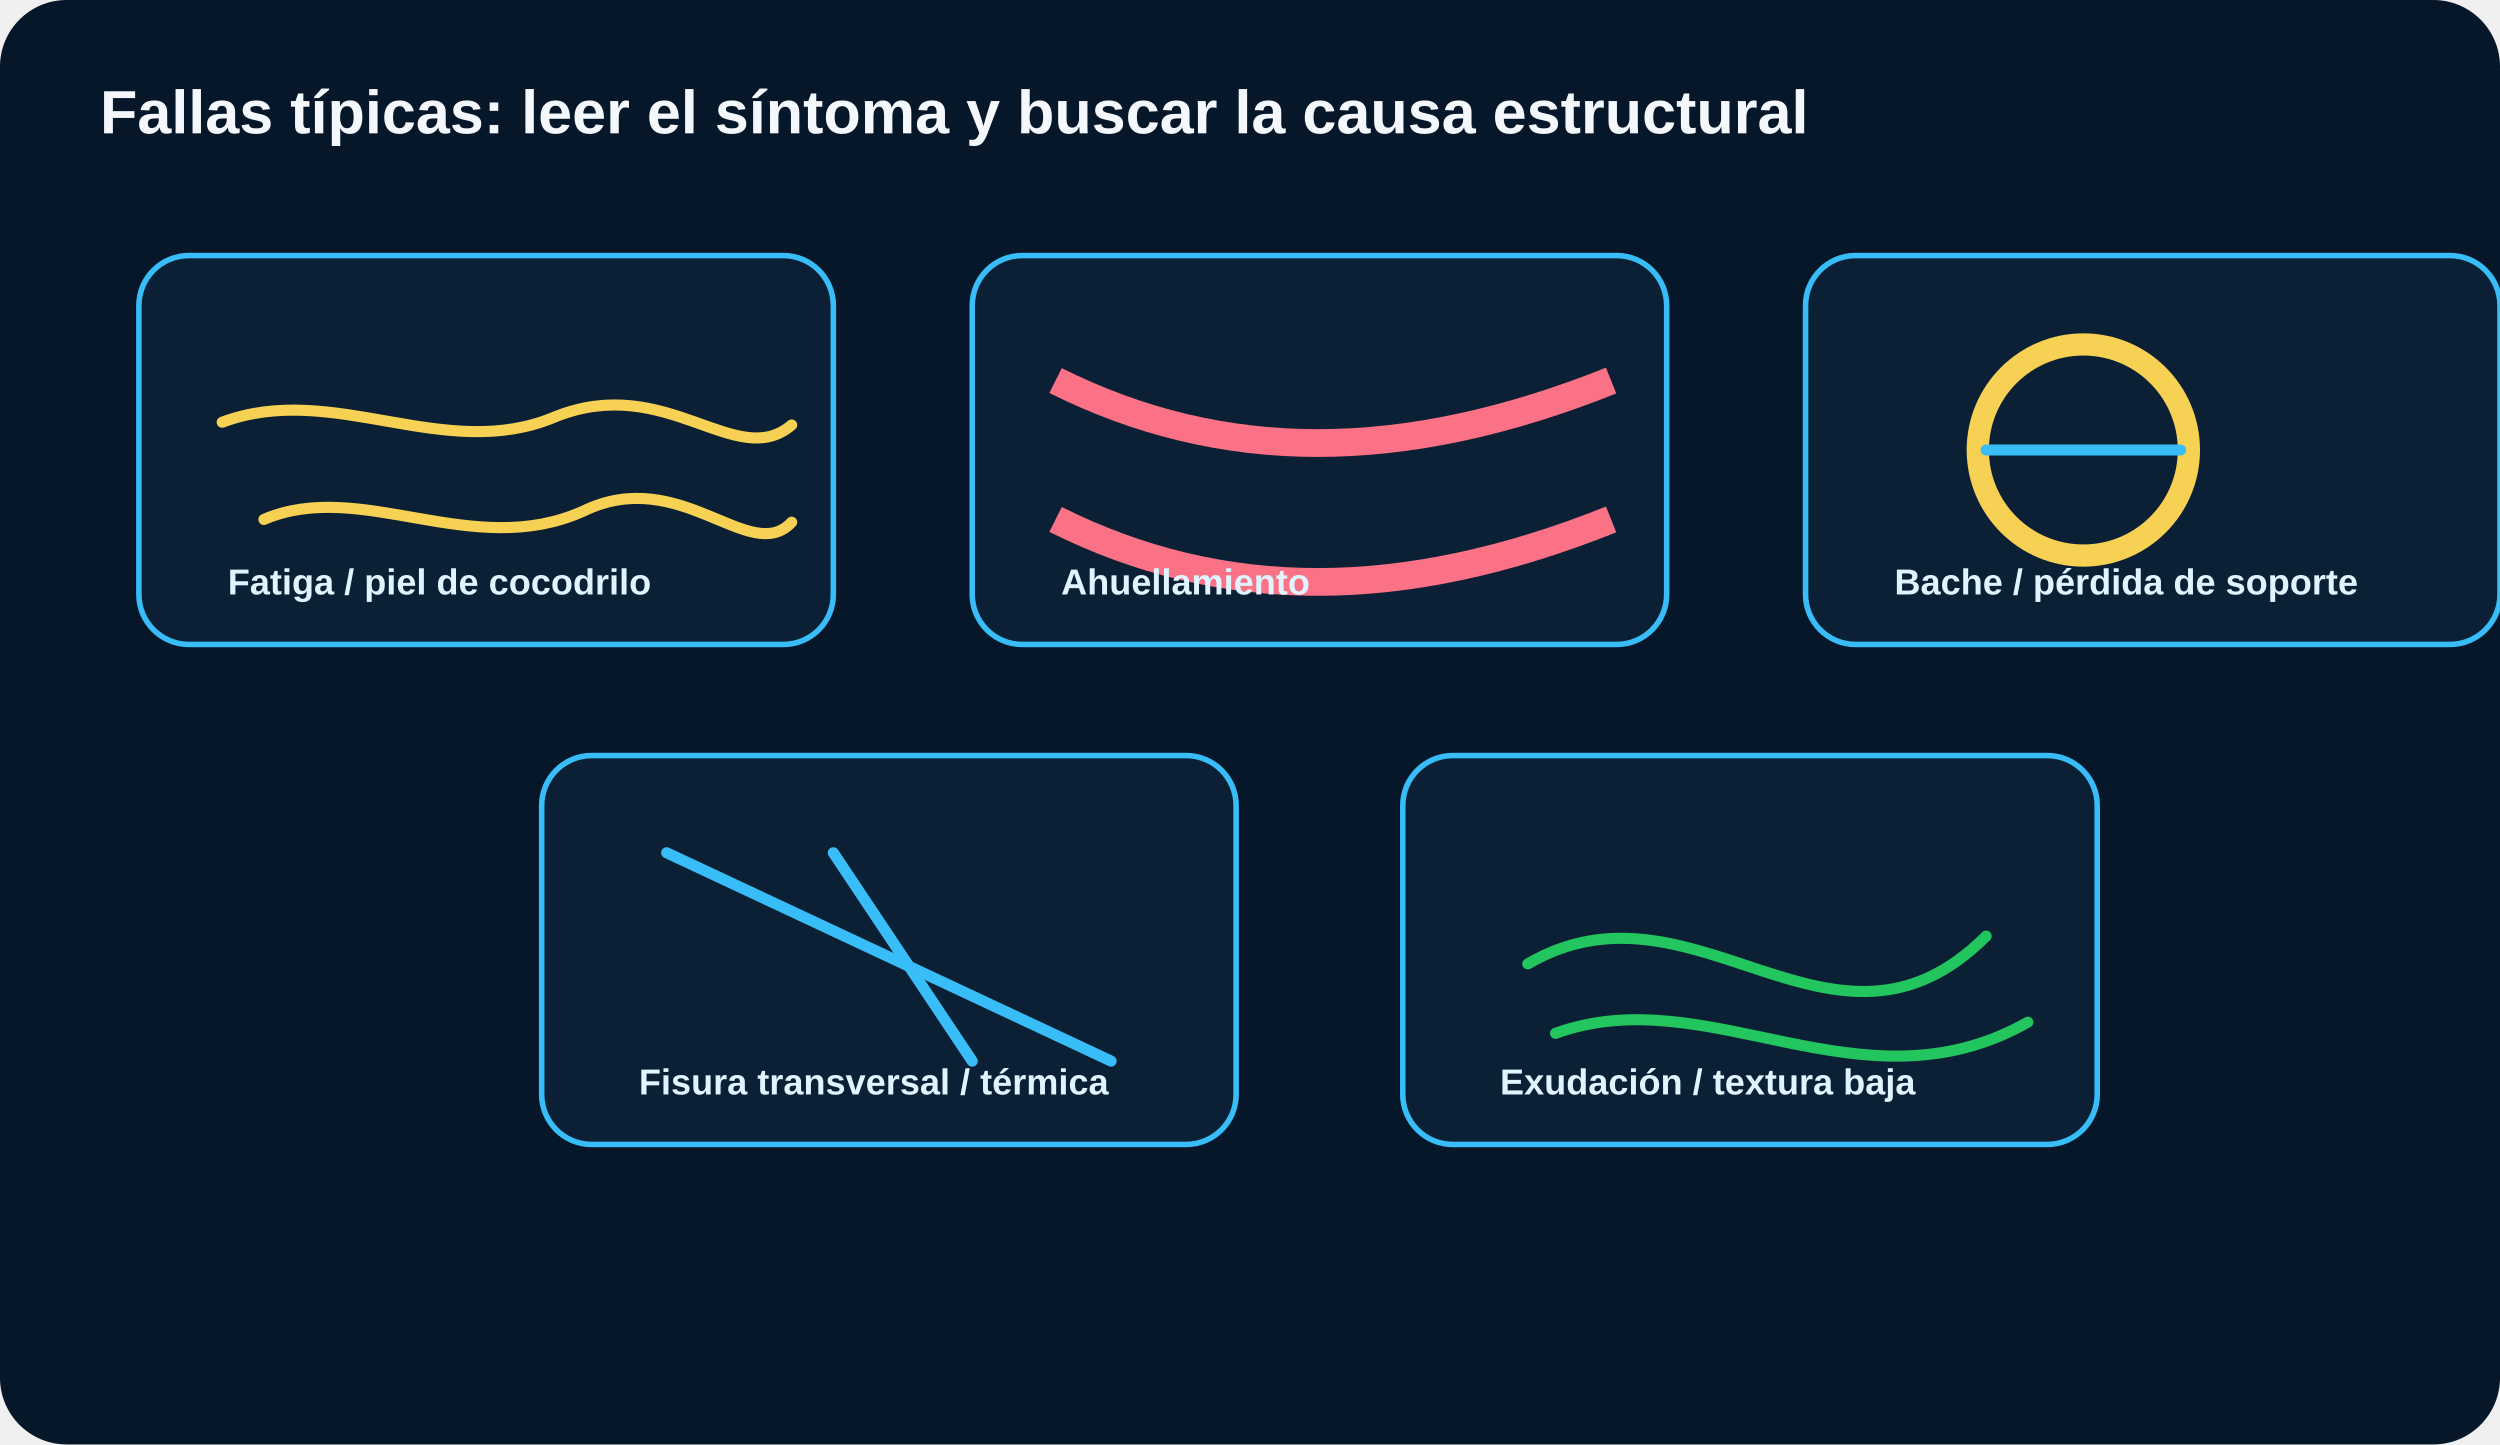
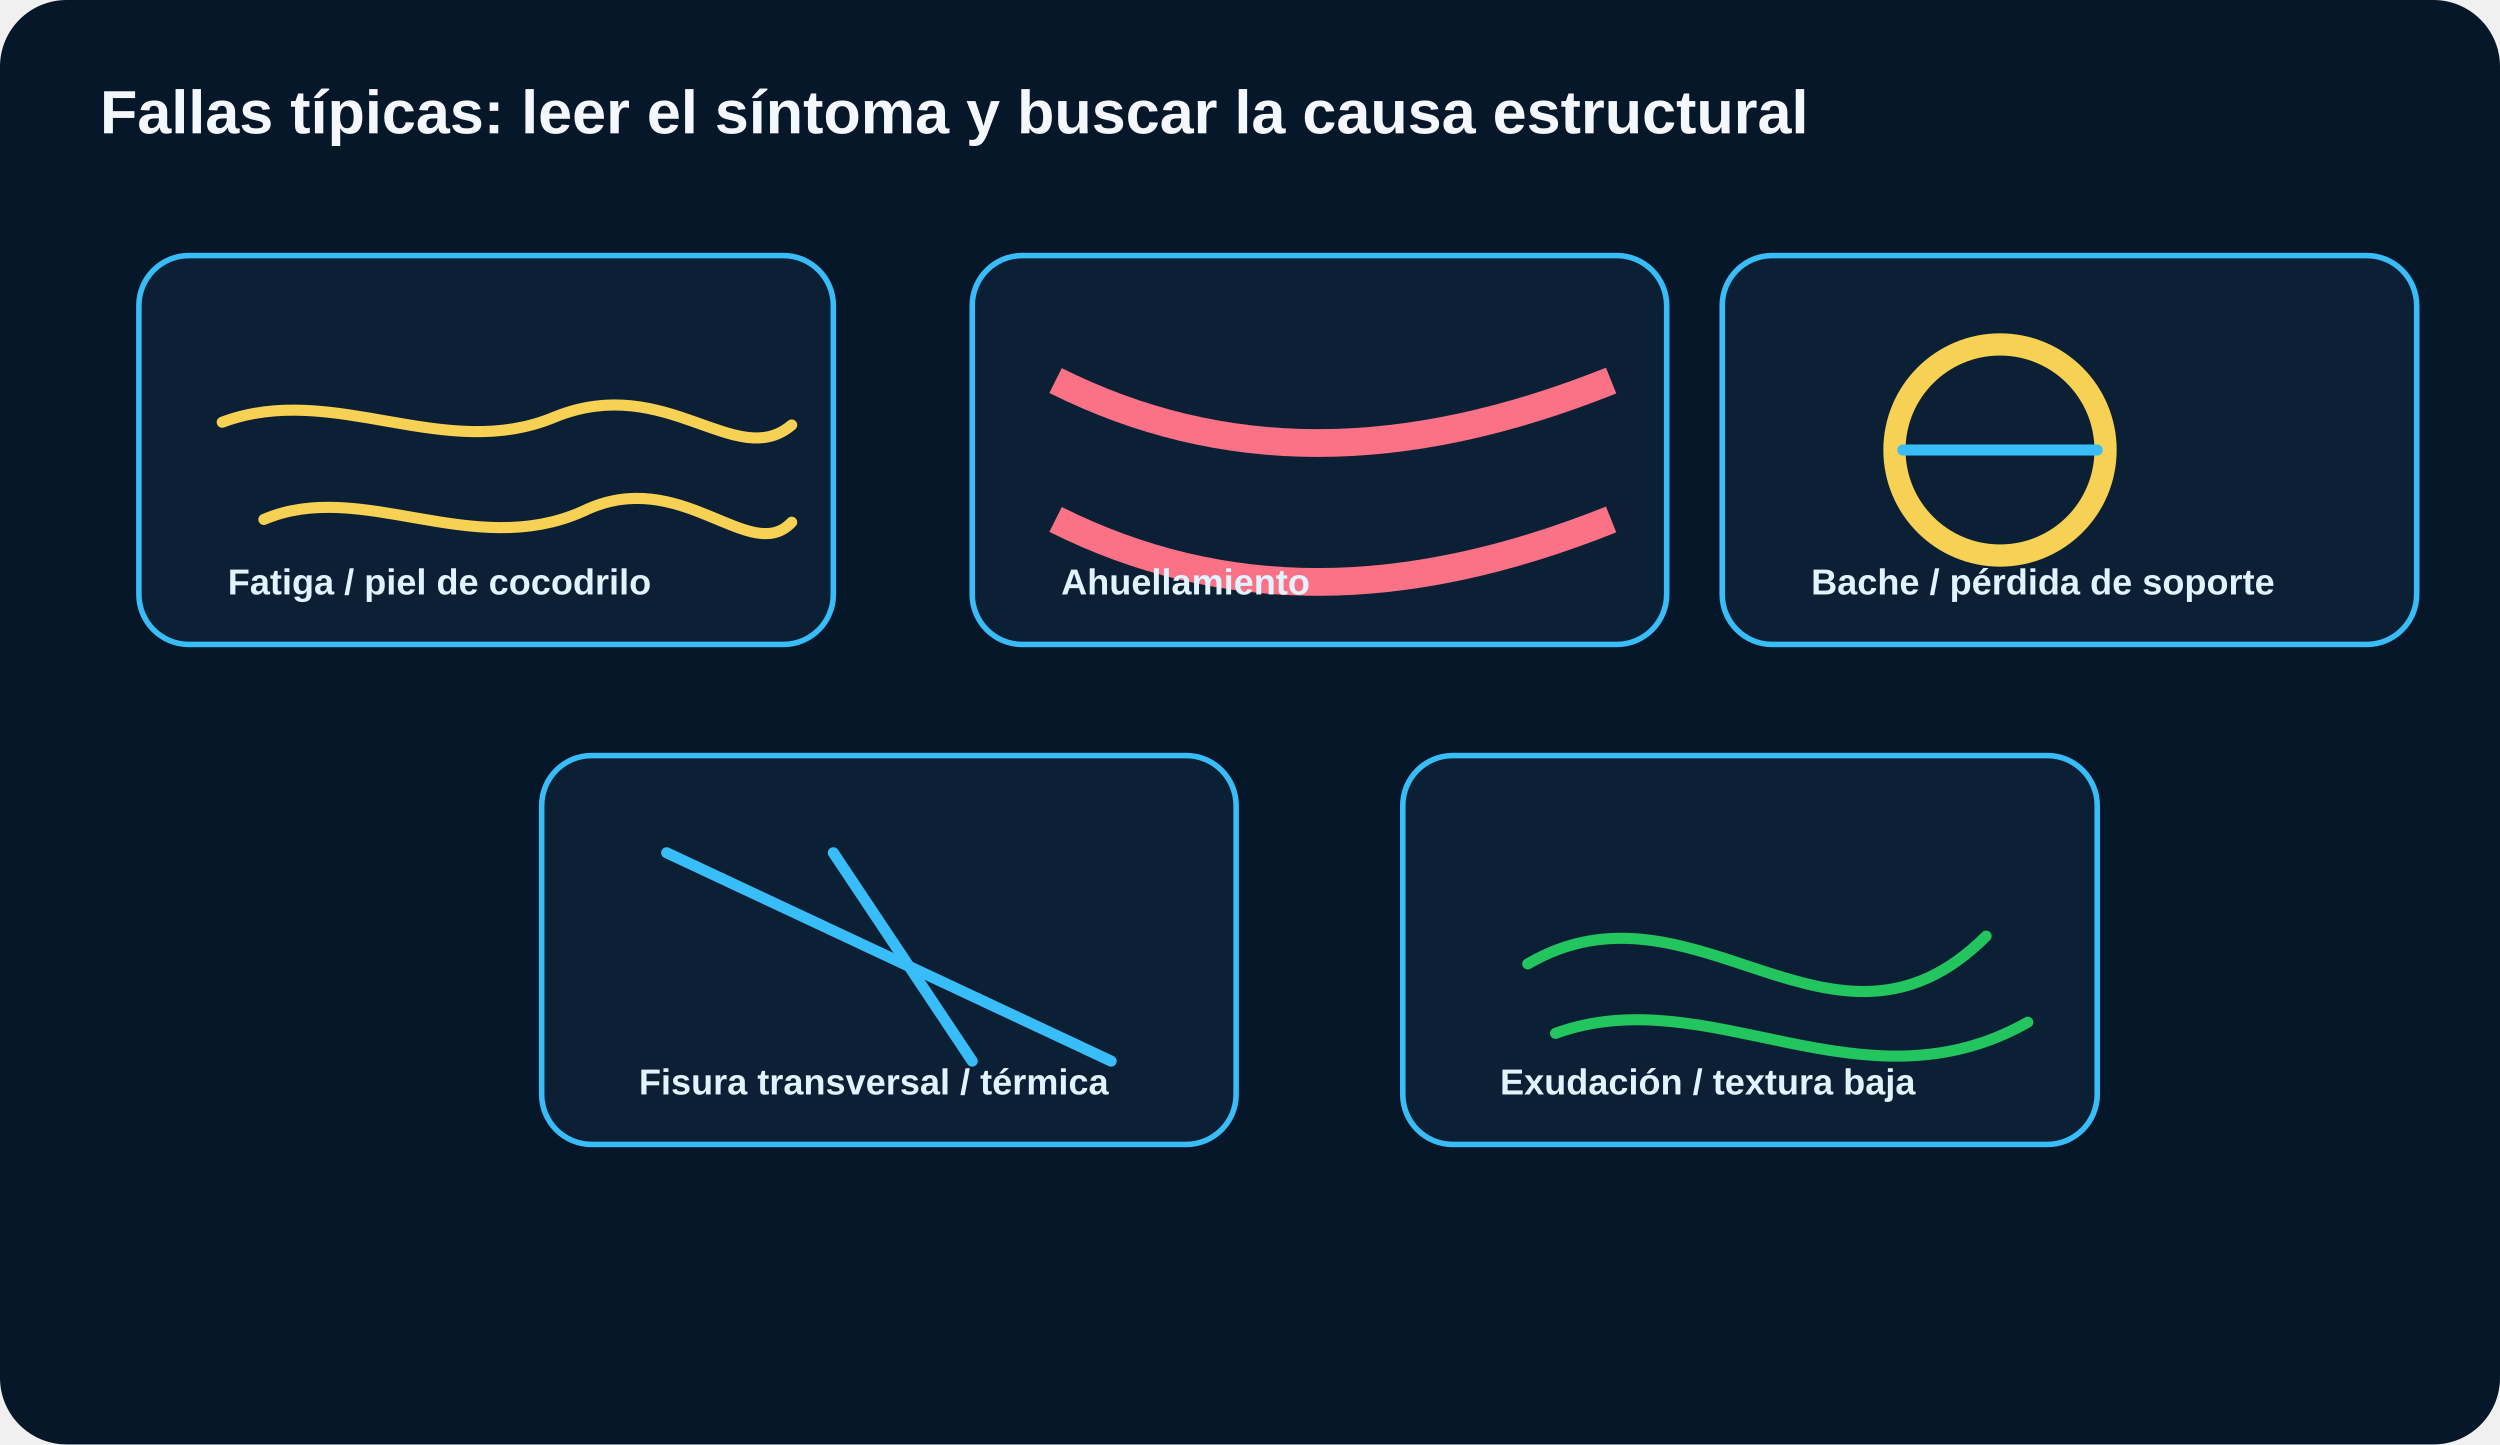
<svg xmlns="http://www.w3.org/2000/svg" viewBox="0 0 900 520" role="img" aria-label="Fallas típicas de pavimentos">
  <defs>
    <style>.bg{fill:#06172a}.panel{fill:#0b2034;stroke:#38bdf8;stroke-width:2}.line{stroke:#38bdf8;stroke-width:4;fill:none;stroke-linecap:round;stroke-linejoin:round}.gold{stroke:#f7d154;fill:none;stroke-width:4;stroke-linecap:round;stroke-linejoin:round}.green{stroke:#22c55e;fill:none;stroke-width:4;stroke-linecap:round;stroke-linejoin:round}.red{stroke:#fb7185;fill:none;stroke-width:4;stroke-linecap:round;stroke-linejoin:round}.txt{fill:#f4f7fb;font-family:Arial, sans-serif;font-size:22px;font-weight:700}.small{fill:#c8d7ec;font-family:Arial, sans-serif;font-size:16px}.tiny{fill:#dff4ff;font-family:Arial, sans-serif;font-size:13px;font-weight:700}.yellow{fill:#f7d154}.cyan{fill:#38bdf8}.muted{fill:#9fb4cd}.white{fill:#fff}.grid{stroke:#294258;stroke-width:1}.arrow{marker-end:url(#arr)} </style>
    <marker id="arr" markerWidth="10" markerHeight="10" refX="8" refY="3" orient="auto">
      <path d="M0,0 L0,6 L9,3 z" fill="#38bdf8" />
    </marker>
  </defs>
  <rect class="bg" width="900" height="520" rx="24" />
  <text x="36" y="48" class="txt">Fallas típicas: leer el síntoma y buscar la causa estructural</text>
  <g transform="translate(50,92)">
    <rect x="0" y="0" width="250" height="140" rx="18" class="panel" />
    <path d="M30,60 C70,45 110,75 150,58 C190,42 215,78 235,61" class="gold" />
    <path d="M45,95 C80,80 120,110 160,92 C195,75 220,112 235,96" class="gold" />
    <text x="32" y="122" class="tiny">Fatiga / piel de cocodrilo</text>
    <rect x="300" y="0" width="250" height="140" rx="18" class="panel" />
    <path d="M330,45 C390,75 455,75 530,45" stroke="#fb7185" stroke-width="10" fill="none" />
    <path d="M330,95 C390,125 455,125 530,95" stroke="#fb7185" stroke-width="10" fill="none" />
    <text x="332" y="122" class="tiny">Ahuellamiento</text>
-     <rect x="600" y="0" width="250" height="140" rx="18" class="panel" />
-     <circle cx="700" cy="70" r="38" fill="none" stroke="#f7d154" stroke-width="8" />
-     <path d="M665,70 L735,70" class="line" />
-     <text x="632" y="122" class="tiny">Bache / pérdida de soporte</text>
+     <rect x="570" y="0" width="250" height="140" rx="18" class="panel" />
+     <circle cx="670" cy="70" r="38" fill="none" stroke="#f7d154" stroke-width="8" />
+     <path d="M635,70 L705,70" class="line" />
+     <text x="602" y="122" class="tiny">Bache / pérdida de soporte</text>
    <rect x="145" y="180" width="250" height="140" rx="18" class="panel" />
    <path d="M190,215 L350,290" class="line" />
    <path d="M250,215 L300,290" class="line" />
    <text x="180" y="302" class="tiny">Fisura transversal / térmica</text>
    <rect x="455" y="180" width="250" height="140" rx="18" class="panel" />
    <path d="M500,255 C560,220 610,300 665,245" class="green" />
    <path d="M510,280 C565,260 620,310 680,276" class="green" />
    <text x="490" y="302" class="tiny">Exudación / textura baja</text>
  </g>
</svg>
